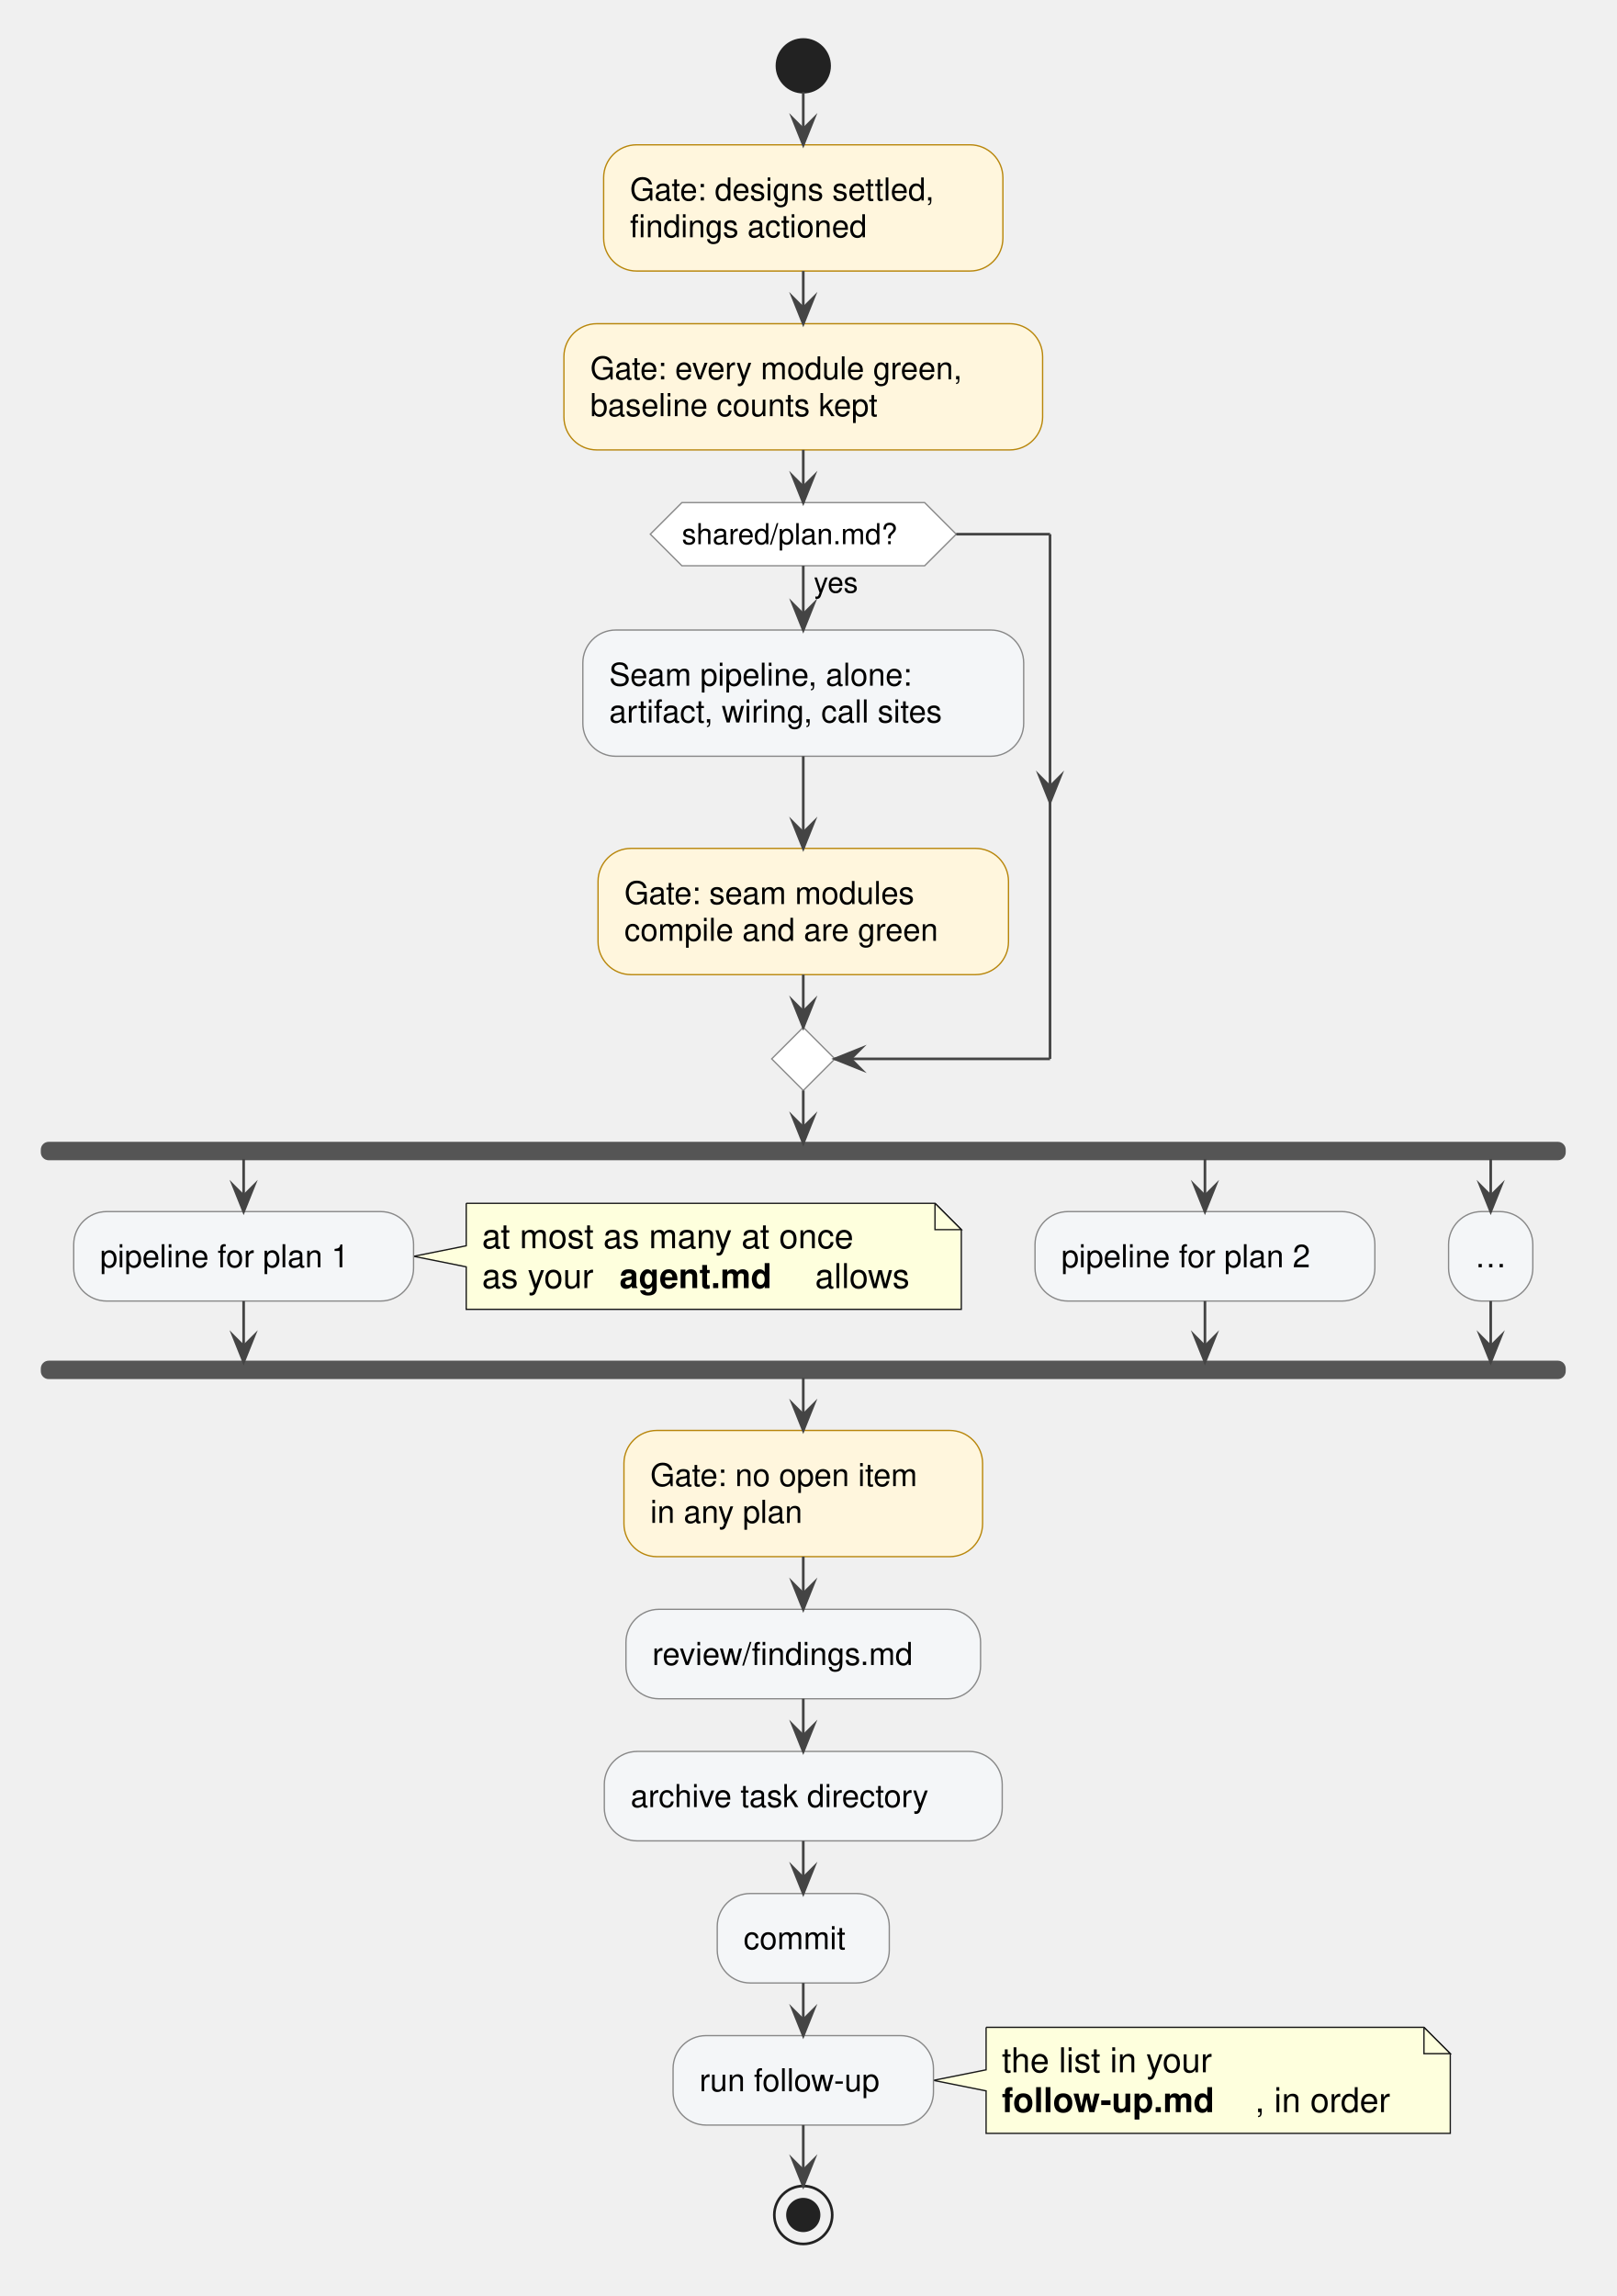
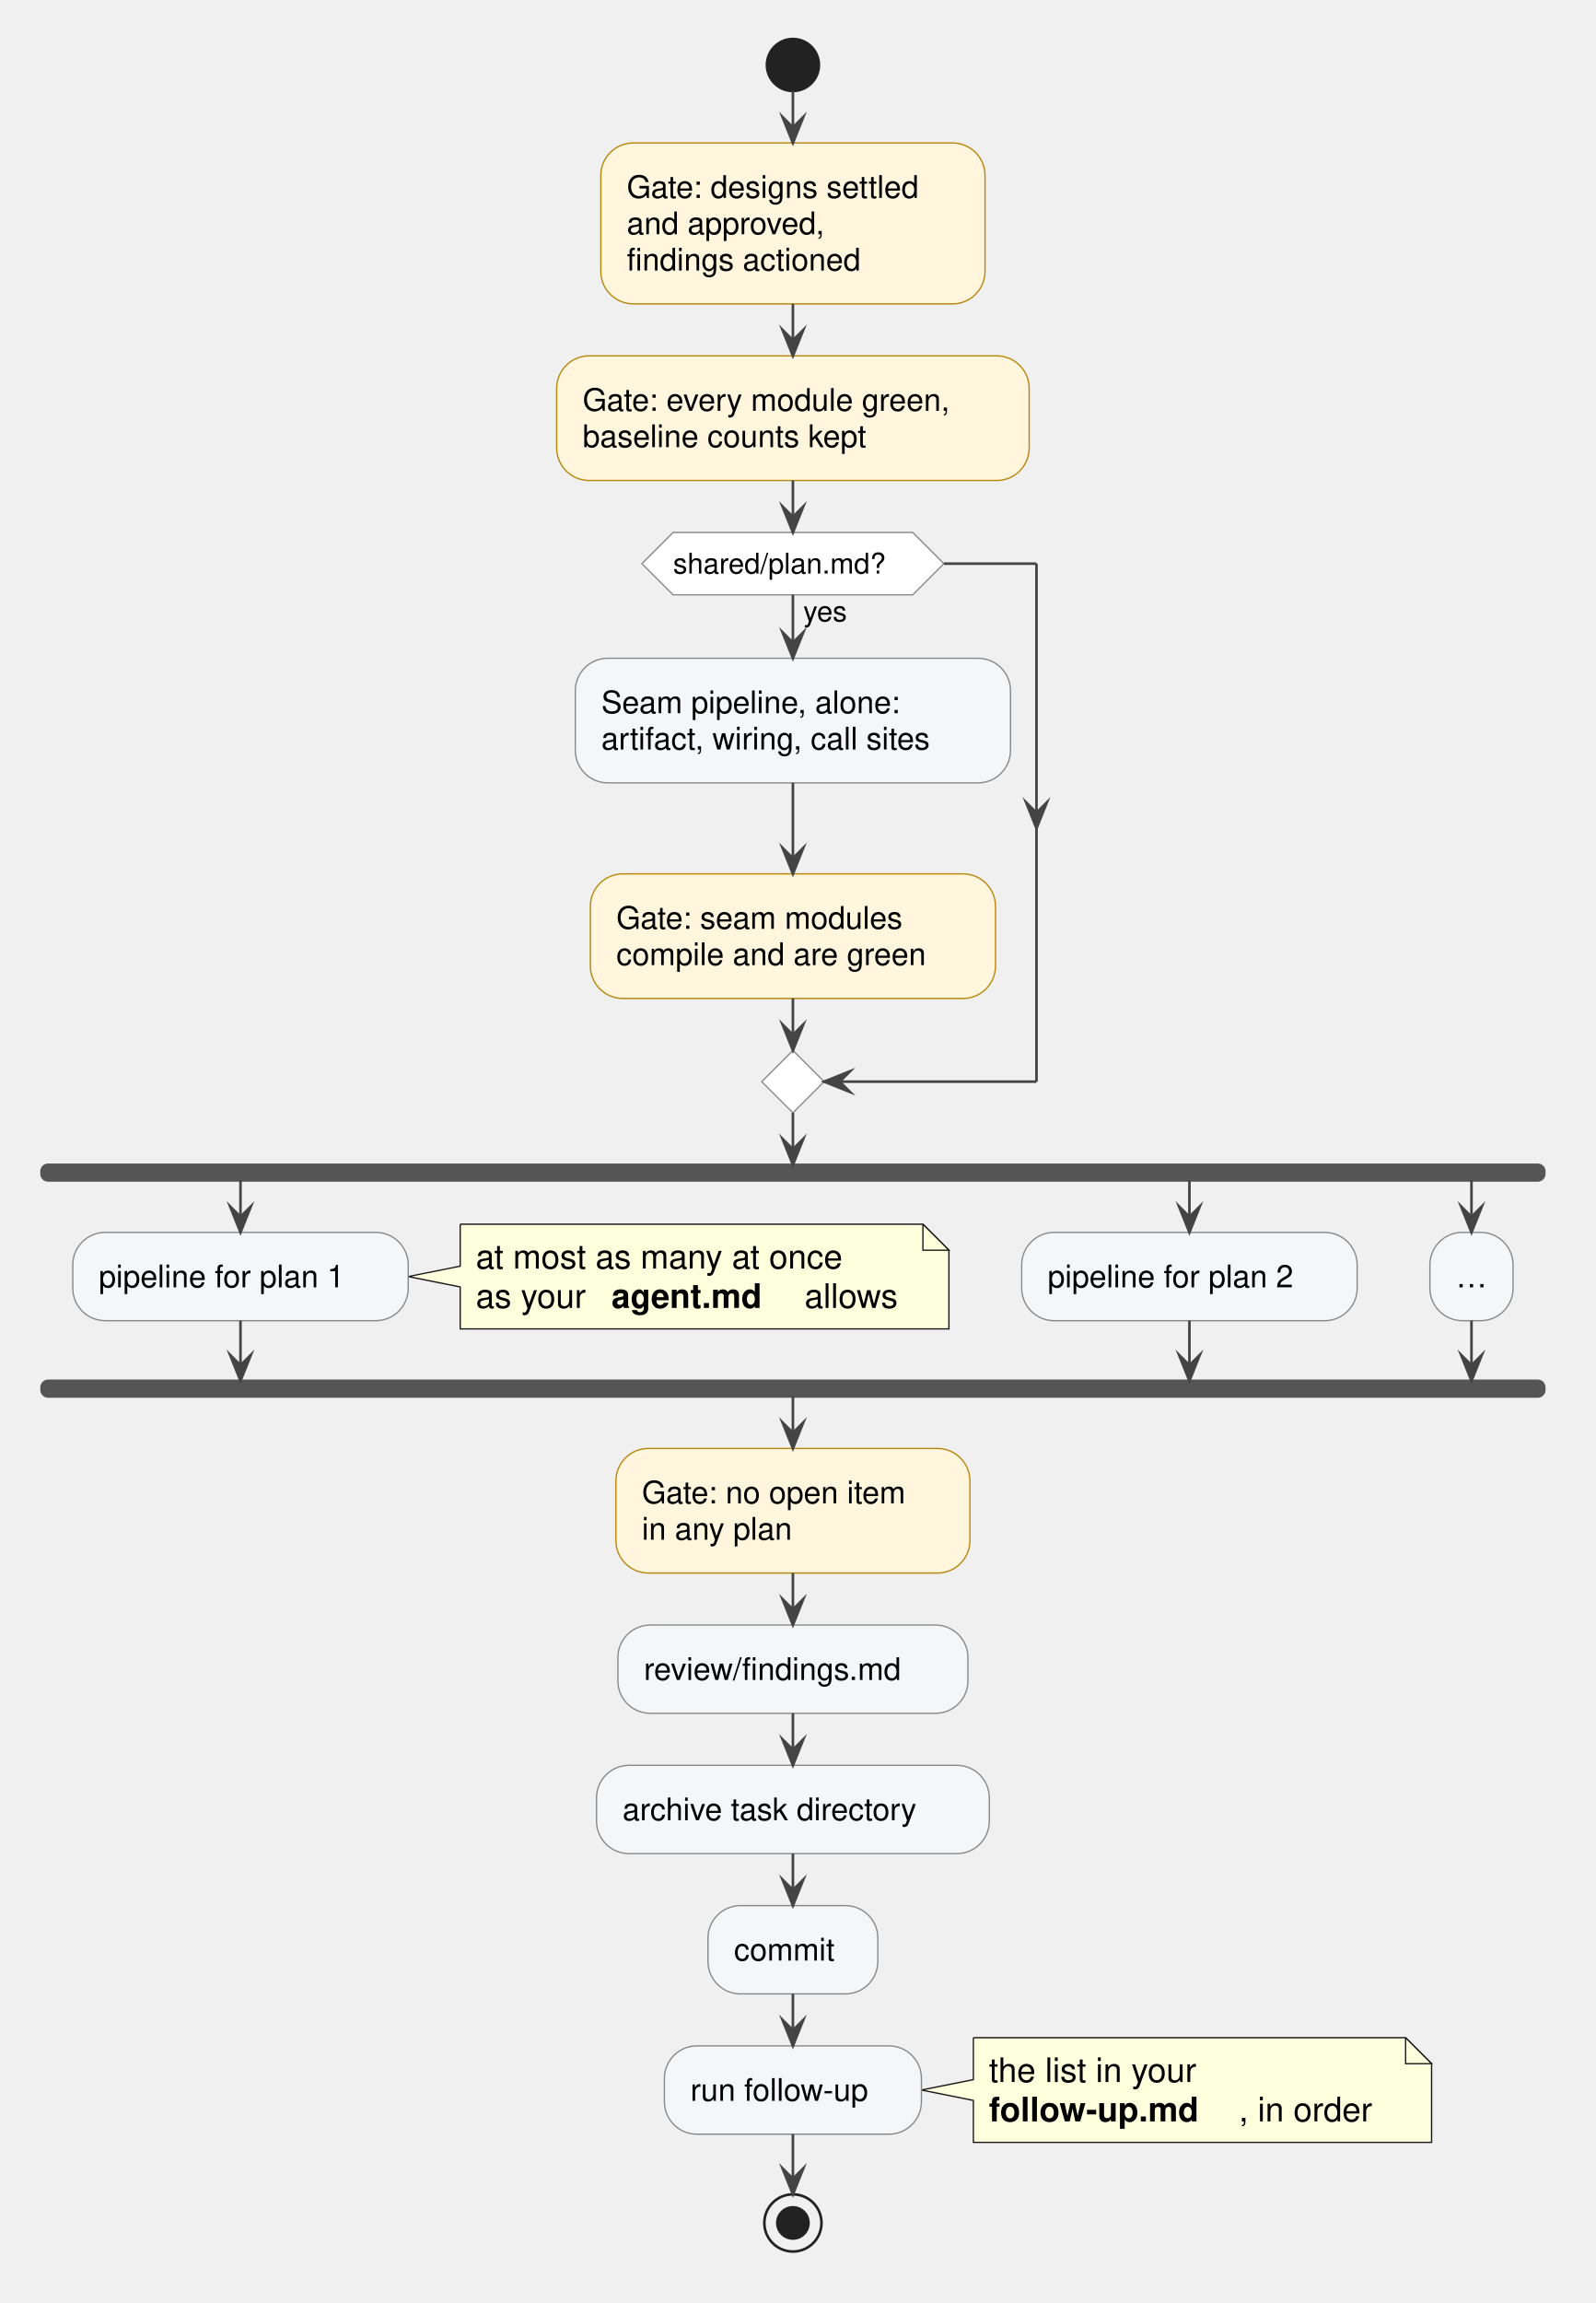
- <svg xmlns="http://www.w3.org/2000/svg" version="1.1" data-diagram-type="ACTIVITY" style="width:614px;height:872px;background:#FFFFFF;" width="614px" height="872px" viewBox="0 0 614 872" zoomAndPan="magnify" preserveAspectRatio="none" contentStyleType="text/css">
+ <svg xmlns="http://www.w3.org/2000/svg" version="1.1" data-diagram-type="ACTIVITY" style="width:614px;height:886px;background:#FFFFFF;" width="614px" height="886px" viewBox="0 0 614 886" zoomAndPan="magnify" preserveAspectRatio="none" contentStyleType="text/css">
  <defs />
  <g font-family="sans-serif" lengthAdjust="spacing">
    <ellipse cx="305.131" cy="25" rx="10" ry="10" fill="#222" style="stroke:#222;stroke-width:1;" />
-     <rect x="229.298" y="55" width="151.666" height="47.938" fill="#FFF6DD" style="stroke:#B8860B;stroke-width:0.5;" rx="12.5" ry="12.5" />
-     <text x="239.298" y="76.139" fill="#000" font-size="12" textLength="131.666" font-family="Helvetica">Gate: designs settled,</text>
-     <text x="239.298" y="90.107" fill="#000" font-size="12" textLength="103.342" font-family="Helvetica">findings actioned</text>
-     <rect x="214.213" y="122.938" width="181.836" height="47.938" fill="#FFF6DD" style="stroke:#B8860B;stroke-width:0.5;" rx="12.5" ry="12.5" />
-     <text x="224.213" y="144.076" fill="#000" font-size="12" textLength="161.836" font-family="Helvetica">Gate: every module green,</text>
-     <text x="224.213" y="158.045" fill="#000" font-size="12" textLength="124.652" font-family="Helvetica">baseline counts kept</text>
-     <rect x="221.399" y="239.277" width="167.463" height="47.938" fill="#F4F6F8" style="stroke:#888;stroke-width:0.5;" rx="12.5" ry="12.5" />
-     <text x="231.399" y="260.416" fill="#000" font-size="12" textLength="130.154" font-family="Helvetica">Seam pipeline, alone:</text>
-     <text x="231.399" y="274.385" fill="#000" font-size="12" textLength="147.463" font-family="Helvetica">artifact, wiring, call sites</text>
-     <rect x="227.177" y="322.215" width="155.908" height="47.938" fill="#FFF6DD" style="stroke:#B8860B;stroke-width:0.5;" rx="12.5" ry="12.5" />
-     <text x="237.177" y="343.354" fill="#000" font-size="12" textLength="124.313" font-family="Helvetica">Gate: seam modules</text>
-     <text x="237.177" y="357.322" fill="#000" font-size="12" textLength="135.908" font-family="Helvetica">compile and are green</text>
-     <polygon points="259.028,190.875,351.234,190.875,363.234,202.875,351.234,214.875,259.028,214.875,247.028,202.875,259.028,190.875" fill="#FFF" style="stroke:#888;stroke-width:0.5;stroke-linejoin:miter;stroke-miterlimit:10;" />
-     <text x="309.131" y="225.085" fill="#000" font-size="11" textLength="19.008" font-family="Helvetica">yes</text>
-     <text x="259.028" y="206.683" fill="#000" font-size="11" textLength="92.206" font-family="Helvetica">shared/plan.md?</text>
-     <polygon points="305.131,390.152,317.131,402.152,305.131,414.152,293.131,402.152,305.131,390.152" fill="#FFF" style="stroke:#888;stroke-width:0.5;stroke-linejoin:miter;stroke-miterlimit:10;" />
-     <rect x="16" y="434.152" width="578.262" height="6" fill="#555" style="stroke:#555;stroke-width:1;" rx="2.5" ry="2.5" />
-     <path d="M177.096,457.004 L177.096,473.137 L157.096,477.137 L177.096,481.137 L177.096,497.27 A0,0 0 0 0 177.096,497.27 L365.166,497.27 A0,0 0 0 0 365.166,497.27 L365.166,467.004 L355.166,457.004 L177.096,457.004 A0,0 0 0 0 177.096,457.004" style="stroke:#181818;stroke-width:0.5;" fill="#FEFFDD" />
-     <path d="M355.166,457.004 L355.166,467.004 L365.166,467.004 L355.166,457.004" style="stroke:#181818;stroke-width:0.5;" fill="#FEFFDD" />
-     <text x="183.096" y="474.071" fill="#000" font-size="13" textLength="161.916" font-family="Helvetica">at most as many at once</text>
-     <text x="183.096" y="489.204" fill="#000" font-size="13" textLength="48.103" font-family="Helvetica">as your</text>
-     <text x="235.331" y="489.204" fill="#000" font-size="13" textLength="70.154" font-weight="700" font-family="Helvetica">agent.md</text>
-     <text x="309.617" y="489.204" fill="#000" font-size="13" textLength="40.549" font-family="Helvetica">allows</text>
-     <rect x="28" y="460.152" width="129.096" height="33.969" fill="#F4F6F8" style="stroke:#888;stroke-width:0.5;" rx="12.5" ry="12.5" />
-     <text x="38" y="481.291" fill="#000" font-size="12" textLength="109.096" font-family="Helvetica">pipeline for plan 1</text>
-     <rect x="393.166" y="460.152" width="129.096" height="33.969" fill="#F4F6F8" style="stroke:#888;stroke-width:0.5;" rx="12.5" ry="12.5" />
-     <text x="403.166" y="481.291" fill="#000" font-size="12" textLength="109.096" font-family="Helvetica">pipeline for plan 2</text>
-     <rect x="550.262" y="460.152" width="32" height="33.969" fill="#F4F6F8" style="stroke:#888;stroke-width:0.5;" rx="12.5" ry="12.5" />
-     <text x="560.262" y="481.291" fill="#000" font-size="12" font-family="Helvetica">…</text>
-     <rect x="16" y="517.27" width="578.262" height="6" fill="#555" style="stroke:#555;stroke-width:1;" rx="2.5" ry="2.5" />
-     <rect x="237.015" y="543.27" width="136.232" height="47.938" fill="#FFF6DD" style="stroke:#B8860B;stroke-width:0.5;" rx="12.5" ry="12.5" />
-     <text x="247.015" y="564.408" fill="#000" font-size="12" textLength="116.232" font-family="Helvetica">Gate: no open item</text>
-     <text x="247.015" y="578.377" fill="#000" font-size="12" textLength="66.539" font-family="Helvetica">in any plan</text>
-     <rect x="237.779" y="611.207" width="134.703" height="33.969" fill="#F4F6F8" style="stroke:#888;stroke-width:0.5;" rx="12.5" ry="12.5" />
-     <text x="247.779" y="632.346" fill="#000" font-size="12" textLength="114.703" font-family="Helvetica">review/findings.md</text>
-     <rect x="229.559" y="665.176" width="151.145" height="33.969" fill="#F4F6F8" style="stroke:#888;stroke-width:0.5;" rx="12.5" ry="12.5" />
-     <text x="239.559" y="686.314" fill="#000" font-size="12" textLength="131.145" font-family="Helvetica">archive task directory</text>
-     <rect x="272.452" y="719.145" width="65.357" height="33.969" fill="#F4F6F8" style="stroke:#888;stroke-width:0.5;" rx="12.5" ry="12.5" />
-     <text x="282.452" y="740.283" fill="#000" font-size="12" textLength="45.357" font-family="Helvetica">commit</text>
-     <path d="M374.582,769.965 L374.582,786.098 L354.582,790.098 L374.582,794.098 L374.582,810.23 A0,0 0 0 0 374.582,810.23 L550.909,810.23 A0,0 0 0 0 550.909,810.23 L550.909,779.965 L540.909,769.965 L374.582,769.965 A0,0 0 0 0 374.582,769.965" style="stroke:#181818;stroke-width:0.5;" fill="#FEFFDD" />
-     <path d="M540.909,769.965 L540.909,779.965 L550.909,779.965 L540.909,769.965" style="stroke:#181818;stroke-width:0.5;" fill="#FEFFDD" />
-     <text x="380.582" y="787.032" fill="#000" font-size="13" textLength="93.907" font-family="Helvetica">the list in your</text>
-     <text x="380.582" y="802.165" fill="#000" font-size="13" textLength="96.186" font-weight="700" font-family="Helvetica">follow-up.md</text>
-     <text x="476.768" y="802.165" fill="#000" font-size="13" textLength="59.141" font-family="Helvetica">, in order</text>
-     <rect x="255.68" y="773.113" width="98.902" height="33.969" fill="#F4F6F8" style="stroke:#888;stroke-width:0.5;" rx="12.5" ry="12.5" />
-     <text x="265.68" y="794.252" fill="#000" font-size="12" textLength="78.902" font-family="Helvetica">run follow-up</text>
-     <ellipse cx="305.131" cy="841.23" rx="11" ry="11" fill="none" style="stroke:#222;stroke-width:1;" />
-     <ellipse cx="305.131" cy="841.23" rx="6" ry="6" fill="#222" style="stroke:#222;stroke-width:1;" />
+     <rect x="231.205" y="55" width="147.852" height="61.906" fill="#FFF6DD" style="stroke:#B8860B;stroke-width:0.5;" rx="12.5" ry="12.5" />
+     <text x="241.205" y="76.139" fill="#000" font-size="12" textLength="127.852" font-family="Helvetica">Gate: designs settled</text>
+     <text x="241.205" y="90.107" fill="#000" font-size="12" textLength="87.17" font-family="Helvetica">and approved,</text>
+     <text x="241.205" y="104.076" fill="#000" font-size="12" textLength="103.342" font-family="Helvetica">findings actioned</text>
+     <rect x="214.213" y="136.906" width="181.836" height="47.938" fill="#FFF6DD" style="stroke:#B8860B;stroke-width:0.5;" rx="12.5" ry="12.5" />
+     <text x="224.213" y="158.045" fill="#000" font-size="12" textLength="161.836" font-family="Helvetica">Gate: every module green,</text>
+     <text x="224.213" y="172.014" fill="#000" font-size="12" textLength="124.652" font-family="Helvetica">baseline counts kept</text>
+     <rect x="221.399" y="253.246" width="167.463" height="47.938" fill="#F4F6F8" style="stroke:#888;stroke-width:0.5;" rx="12.5" ry="12.5" />
+     <text x="231.399" y="274.385" fill="#000" font-size="12" textLength="130.154" font-family="Helvetica">Seam pipeline, alone:</text>
+     <text x="231.399" y="288.354" fill="#000" font-size="12" textLength="147.463" font-family="Helvetica">artifact, wiring, call sites</text>
+     <rect x="227.177" y="336.184" width="155.908" height="47.938" fill="#FFF6DD" style="stroke:#B8860B;stroke-width:0.5;" rx="12.5" ry="12.5" />
+     <text x="237.177" y="357.322" fill="#000" font-size="12" textLength="124.313" font-family="Helvetica">Gate: seam modules</text>
+     <text x="237.177" y="371.291" fill="#000" font-size="12" textLength="135.908" font-family="Helvetica">compile and are green</text>
+     <polygon points="259.028,204.844,351.234,204.844,363.234,216.844,351.234,228.844,259.028,228.844,247.028,216.844,259.028,204.844" fill="#FFF" style="stroke:#888;stroke-width:0.5;stroke-linejoin:miter;stroke-miterlimit:10;" />
+     <text x="309.131" y="239.054" fill="#000" font-size="11" textLength="19.008" font-family="Helvetica">yes</text>
+     <text x="259.028" y="220.652" fill="#000" font-size="11" textLength="92.206" font-family="Helvetica">shared/plan.md?</text>
+     <polygon points="305.131,404.121,317.131,416.121,305.131,428.121,293.131,416.121,305.131,404.121" fill="#FFF" style="stroke:#888;stroke-width:0.5;stroke-linejoin:miter;stroke-miterlimit:10;" />
+     <rect x="16" y="448.121" width="578.262" height="6" fill="#555" style="stroke:#555;stroke-width:1;" rx="2.5" ry="2.5" />
+     <path d="M177.096,470.973 L177.096,487.105 L157.096,491.105 L177.096,495.105 L177.096,511.238 A0,0 0 0 0 177.096,511.238 L365.166,511.238 A0,0 0 0 0 365.166,511.238 L365.166,480.973 L355.166,470.973 L177.096,470.973 A0,0 0 0 0 177.096,470.973" style="stroke:#181818;stroke-width:0.5;" fill="#FEFFDD" />
+     <path d="M355.166,470.973 L355.166,480.973 L365.166,480.973 L355.166,470.973" style="stroke:#181818;stroke-width:0.5;" fill="#FEFFDD" />
+     <text x="183.096" y="488.04" fill="#000" font-size="13" textLength="161.916" font-family="Helvetica">at most as many at once</text>
+     <text x="183.096" y="503.172" fill="#000" font-size="13" textLength="48.103" font-family="Helvetica">as your</text>
+     <text x="235.331" y="503.172" fill="#000" font-size="13" textLength="70.154" font-weight="700" font-family="Helvetica">agent.md</text>
+     <text x="309.617" y="503.172" fill="#000" font-size="13" textLength="40.549" font-family="Helvetica">allows</text>
+     <rect x="28" y="474.121" width="129.096" height="33.969" fill="#F4F6F8" style="stroke:#888;stroke-width:0.5;" rx="12.5" ry="12.5" />
+     <text x="38" y="495.26" fill="#000" font-size="12" textLength="109.096" font-family="Helvetica">pipeline for plan 1</text>
+     <rect x="393.166" y="474.121" width="129.096" height="33.969" fill="#F4F6F8" style="stroke:#888;stroke-width:0.5;" rx="12.5" ry="12.5" />
+     <text x="403.166" y="495.26" fill="#000" font-size="12" textLength="109.096" font-family="Helvetica">pipeline for plan 2</text>
+     <rect x="550.262" y="474.121" width="32" height="33.969" fill="#F4F6F8" style="stroke:#888;stroke-width:0.5;" rx="12.5" ry="12.5" />
+     <text x="560.262" y="495.26" fill="#000" font-size="12" font-family="Helvetica">…</text>
+     <rect x="16" y="531.238" width="578.262" height="6" fill="#555" style="stroke:#555;stroke-width:1;" rx="2.5" ry="2.5" />
+     <rect x="237.015" y="557.238" width="136.232" height="47.938" fill="#FFF6DD" style="stroke:#B8860B;stroke-width:0.5;" rx="12.5" ry="12.5" />
+     <text x="247.015" y="578.377" fill="#000" font-size="12" textLength="116.232" font-family="Helvetica">Gate: no open item</text>
+     <text x="247.015" y="592.346" fill="#000" font-size="12" textLength="66.539" font-family="Helvetica">in any plan</text>
+     <rect x="237.779" y="625.176" width="134.703" height="33.969" fill="#F4F6F8" style="stroke:#888;stroke-width:0.5;" rx="12.5" ry="12.5" />
+     <text x="247.779" y="646.314" fill="#000" font-size="12" textLength="114.703" font-family="Helvetica">review/findings.md</text>
+     <rect x="229.559" y="679.145" width="151.145" height="33.969" fill="#F4F6F8" style="stroke:#888;stroke-width:0.5;" rx="12.5" ry="12.5" />
+     <text x="239.559" y="700.283" fill="#000" font-size="12" textLength="131.145" font-family="Helvetica">archive task directory</text>
+     <rect x="272.452" y="733.113" width="65.357" height="33.969" fill="#F4F6F8" style="stroke:#888;stroke-width:0.5;" rx="12.5" ry="12.5" />
+     <text x="282.452" y="754.252" fill="#000" font-size="12" textLength="45.357" font-family="Helvetica">commit</text>
+     <path d="M374.582,783.934 L374.582,800.066 L354.582,804.066 L374.582,808.066 L374.582,824.199 A0,0 0 0 0 374.582,824.199 L550.909,824.199 A0,0 0 0 0 550.909,824.199 L550.909,793.934 L540.909,783.934 L374.582,783.934 A0,0 0 0 0 374.582,783.934" style="stroke:#181818;stroke-width:0.5;" fill="#FEFFDD" />
+     <path d="M540.909,783.934 L540.909,793.934 L550.909,793.934 L540.909,783.934" style="stroke:#181818;stroke-width:0.5;" fill="#FEFFDD" />
+     <text x="380.582" y="801" fill="#000" font-size="13" textLength="93.907" font-family="Helvetica">the list in your</text>
+     <text x="380.582" y="816.133" fill="#000" font-size="13" textLength="96.186" font-weight="700" font-family="Helvetica">follow-up.md</text>
+     <text x="476.768" y="816.133" fill="#000" font-size="13" textLength="59.141" font-family="Helvetica">, in order</text>
+     <rect x="255.68" y="787.082" width="98.902" height="33.969" fill="#F4F6F8" style="stroke:#888;stroke-width:0.5;" rx="12.5" ry="12.5" />
+     <text x="265.68" y="808.221" fill="#000" font-size="12" textLength="78.902" font-family="Helvetica">run follow-up</text>
+     <ellipse cx="305.131" cy="855.199" rx="11" ry="11" fill="none" style="stroke:#222;stroke-width:1;" />
+     <ellipse cx="305.131" cy="855.199" rx="6" ry="6" fill="#222" style="stroke:#222;stroke-width:1;" />
    <line x1="305.131" y1="35" x2="305.131" y2="55" style="stroke:#444;stroke-width:1;" />
    <polygon points="301.131,45,305.131,55,309.131,45,305.131,49" fill="#444" style="stroke:#444;stroke-width:1;stroke-linejoin:miter;stroke-miterlimit:10;" />
-     <line x1="305.131" y1="102.938" x2="305.131" y2="122.938" style="stroke:#444;stroke-width:1;" />
-     <polygon points="301.131,112.938,305.131,122.938,309.131,112.938,305.131,116.938" fill="#444" style="stroke:#444;stroke-width:1;stroke-linejoin:miter;stroke-miterlimit:10;" />
-     <line x1="305.131" y1="287.215" x2="305.131" y2="322.215" style="stroke:#444;stroke-width:1;" />
-     <polygon points="301.131,312.215,305.131,322.215,309.131,312.215,305.131,316.215" fill="#444" style="stroke:#444;stroke-width:1;stroke-linejoin:miter;stroke-miterlimit:10;" />
-     <line x1="305.131" y1="214.875" x2="305.131" y2="239.277" style="stroke:#444;stroke-width:1;" />
-     <polygon points="301.131,229.277,305.131,239.277,309.131,229.277,305.131,233.277" fill="#444" style="stroke:#444;stroke-width:1;stroke-linejoin:miter;stroke-miterlimit:10;" />
-     <line x1="363.234" y1="202.875" x2="398.862" y2="202.875" style="stroke:#444;stroke-width:1;" />
-     <polygon points="394.862,294.715,398.862,304.715,402.862,294.715,398.862,298.715" fill="#444" style="stroke:#444;stroke-width:1;stroke-linejoin:miter;stroke-miterlimit:10;" />
-     <line x1="398.862" y1="202.875" x2="398.862" y2="402.152" style="stroke:#444;stroke-width:1;" />
-     <line x1="398.862" y1="402.152" x2="317.131" y2="402.152" style="stroke:#444;stroke-width:1;" />
-     <polygon points="327.131,398.152,317.131,402.152,327.131,406.152,323.131,402.152" fill="#444" style="stroke:#444;stroke-width:1;stroke-linejoin:miter;stroke-miterlimit:10;" />
-     <line x1="305.131" y1="370.152" x2="305.131" y2="390.152" style="stroke:#444;stroke-width:1;" />
-     <polygon points="301.131,380.152,305.131,390.152,309.131,380.152,305.131,384.152" fill="#444" style="stroke:#444;stroke-width:1;stroke-linejoin:miter;stroke-miterlimit:10;" />
-     <line x1="305.131" y1="170.875" x2="305.131" y2="190.875" style="stroke:#444;stroke-width:1;" />
-     <polygon points="301.131,180.875,305.131,190.875,309.131,180.875,305.131,184.875" fill="#444" style="stroke:#444;stroke-width:1;stroke-linejoin:miter;stroke-miterlimit:10;" />
-     <line x1="92.548" y1="440.152" x2="92.548" y2="460.152" style="stroke:#444;stroke-width:1;" />
-     <polygon points="88.548,450.152,92.548,460.152,96.548,450.152,92.548,454.152" fill="#444" style="stroke:#444;stroke-width:1;stroke-linejoin:miter;stroke-miterlimit:10;" />
-     <line x1="457.714" y1="440.152" x2="457.714" y2="460.152" style="stroke:#444;stroke-width:1;" />
-     <polygon points="453.714,450.152,457.714,460.152,461.714,450.152,457.714,454.152" fill="#444" style="stroke:#444;stroke-width:1;stroke-linejoin:miter;stroke-miterlimit:10;" />
-     <line x1="566.262" y1="440.152" x2="566.262" y2="460.152" style="stroke:#444;stroke-width:1;" />
-     <polygon points="562.262,450.152,566.262,460.152,570.262,450.152,566.262,454.152" fill="#444" style="stroke:#444;stroke-width:1;stroke-linejoin:miter;stroke-miterlimit:10;" />
-     <line x1="92.548" y1="494.121" x2="92.548" y2="517.27" style="stroke:#444;stroke-width:1;" />
-     <polygon points="88.548,507.27,92.548,517.27,96.548,507.27,92.548,511.27" fill="#444" style="stroke:#444;stroke-width:1;stroke-linejoin:miter;stroke-miterlimit:10;" />
-     <line x1="457.714" y1="494.121" x2="457.714" y2="517.27" style="stroke:#444;stroke-width:1;" />
-     <polygon points="453.714,507.27,457.714,517.27,461.714,507.27,457.714,511.27" fill="#444" style="stroke:#444;stroke-width:1;stroke-linejoin:miter;stroke-miterlimit:10;" />
-     <line x1="566.262" y1="494.121" x2="566.262" y2="517.27" style="stroke:#444;stroke-width:1;" />
-     <polygon points="562.262,507.27,566.262,517.27,570.262,507.27,566.262,511.27" fill="#444" style="stroke:#444;stroke-width:1;stroke-linejoin:miter;stroke-miterlimit:10;" />
-     <line x1="305.131" y1="414.152" x2="305.131" y2="434.152" style="stroke:#444;stroke-width:1;" />
-     <polygon points="301.131,424.152,305.131,434.152,309.131,424.152,305.131,428.152" fill="#444" style="stroke:#444;stroke-width:1;stroke-linejoin:miter;stroke-miterlimit:10;" />
-     <line x1="305.131" y1="523.27" x2="305.131" y2="543.27" style="stroke:#444;stroke-width:1;" />
-     <polygon points="301.131,533.27,305.131,543.27,309.131,533.27,305.131,537.27" fill="#444" style="stroke:#444;stroke-width:1;stroke-linejoin:miter;stroke-miterlimit:10;" />
-     <line x1="305.131" y1="591.207" x2="305.131" y2="611.207" style="stroke:#444;stroke-width:1;" />
-     <polygon points="301.131,601.207,305.131,611.207,309.131,601.207,305.131,605.207" fill="#444" style="stroke:#444;stroke-width:1;stroke-linejoin:miter;stroke-miterlimit:10;" />
-     <line x1="305.131" y1="645.176" x2="305.131" y2="665.176" style="stroke:#444;stroke-width:1;" />
-     <polygon points="301.131,655.176,305.131,665.176,309.131,655.176,305.131,659.176" fill="#444" style="stroke:#444;stroke-width:1;stroke-linejoin:miter;stroke-miterlimit:10;" />
-     <line x1="305.131" y1="699.145" x2="305.131" y2="719.145" style="stroke:#444;stroke-width:1;" />
-     <polygon points="301.131,709.145,305.131,719.145,309.131,709.145,305.131,713.145" fill="#444" style="stroke:#444;stroke-width:1;stroke-linejoin:miter;stroke-miterlimit:10;" />
-     <line x1="305.131" y1="753.113" x2="305.131" y2="773.113" style="stroke:#444;stroke-width:1;" />
-     <polygon points="301.131,763.113,305.131,773.113,309.131,763.113,305.131,767.113" fill="#444" style="stroke:#444;stroke-width:1;stroke-linejoin:miter;stroke-miterlimit:10;" />
-     <line x1="305.131" y1="807.082" x2="305.131" y2="830.23" style="stroke:#444;stroke-width:1;" />
-     <polygon points="301.131,820.23,305.131,830.23,309.131,820.23,305.131,824.23" fill="#444" style="stroke:#444;stroke-width:1;stroke-linejoin:miter;stroke-miterlimit:10;" />
+     <line x1="305.131" y1="116.906" x2="305.131" y2="136.906" style="stroke:#444;stroke-width:1;" />
+     <polygon points="301.131,126.906,305.131,136.906,309.131,126.906,305.131,130.906" fill="#444" style="stroke:#444;stroke-width:1;stroke-linejoin:miter;stroke-miterlimit:10;" />
+     <line x1="305.131" y1="301.184" x2="305.131" y2="336.184" style="stroke:#444;stroke-width:1;" />
+     <polygon points="301.131,326.184,305.131,336.184,309.131,326.184,305.131,330.184" fill="#444" style="stroke:#444;stroke-width:1;stroke-linejoin:miter;stroke-miterlimit:10;" />
+     <line x1="305.131" y1="228.844" x2="305.131" y2="253.246" style="stroke:#444;stroke-width:1;" />
+     <polygon points="301.131,243.246,305.131,253.246,309.131,243.246,305.131,247.246" fill="#444" style="stroke:#444;stroke-width:1;stroke-linejoin:miter;stroke-miterlimit:10;" />
+     <line x1="363.234" y1="216.844" x2="398.862" y2="216.844" style="stroke:#444;stroke-width:1;" />
+     <polygon points="394.862,308.684,398.862,318.684,402.862,308.684,398.862,312.684" fill="#444" style="stroke:#444;stroke-width:1;stroke-linejoin:miter;stroke-miterlimit:10;" />
+     <line x1="398.862" y1="216.844" x2="398.862" y2="416.121" style="stroke:#444;stroke-width:1;" />
+     <line x1="398.862" y1="416.121" x2="317.131" y2="416.121" style="stroke:#444;stroke-width:1;" />
+     <polygon points="327.131,412.121,317.131,416.121,327.131,420.121,323.131,416.121" fill="#444" style="stroke:#444;stroke-width:1;stroke-linejoin:miter;stroke-miterlimit:10;" />
+     <line x1="305.131" y1="384.121" x2="305.131" y2="404.121" style="stroke:#444;stroke-width:1;" />
+     <polygon points="301.131,394.121,305.131,404.121,309.131,394.121,305.131,398.121" fill="#444" style="stroke:#444;stroke-width:1;stroke-linejoin:miter;stroke-miterlimit:10;" />
+     <line x1="305.131" y1="184.844" x2="305.131" y2="204.844" style="stroke:#444;stroke-width:1;" />
+     <polygon points="301.131,194.844,305.131,204.844,309.131,194.844,305.131,198.844" fill="#444" style="stroke:#444;stroke-width:1;stroke-linejoin:miter;stroke-miterlimit:10;" />
+     <line x1="92.548" y1="454.121" x2="92.548" y2="474.121" style="stroke:#444;stroke-width:1;" />
+     <polygon points="88.548,464.121,92.548,474.121,96.548,464.121,92.548,468.121" fill="#444" style="stroke:#444;stroke-width:1;stroke-linejoin:miter;stroke-miterlimit:10;" />
+     <line x1="457.714" y1="454.121" x2="457.714" y2="474.121" style="stroke:#444;stroke-width:1;" />
+     <polygon points="453.714,464.121,457.714,474.121,461.714,464.121,457.714,468.121" fill="#444" style="stroke:#444;stroke-width:1;stroke-linejoin:miter;stroke-miterlimit:10;" />
+     <line x1="566.262" y1="454.121" x2="566.262" y2="474.121" style="stroke:#444;stroke-width:1;" />
+     <polygon points="562.262,464.121,566.262,474.121,570.262,464.121,566.262,468.121" fill="#444" style="stroke:#444;stroke-width:1;stroke-linejoin:miter;stroke-miterlimit:10;" />
+     <line x1="92.548" y1="508.09" x2="92.548" y2="531.238" style="stroke:#444;stroke-width:1;" />
+     <polygon points="88.548,521.238,92.548,531.238,96.548,521.238,92.548,525.238" fill="#444" style="stroke:#444;stroke-width:1;stroke-linejoin:miter;stroke-miterlimit:10;" />
+     <line x1="457.714" y1="508.09" x2="457.714" y2="531.238" style="stroke:#444;stroke-width:1;" />
+     <polygon points="453.714,521.238,457.714,531.238,461.714,521.238,457.714,525.238" fill="#444" style="stroke:#444;stroke-width:1;stroke-linejoin:miter;stroke-miterlimit:10;" />
+     <line x1="566.262" y1="508.09" x2="566.262" y2="531.238" style="stroke:#444;stroke-width:1;" />
+     <polygon points="562.262,521.238,566.262,531.238,570.262,521.238,566.262,525.238" fill="#444" style="stroke:#444;stroke-width:1;stroke-linejoin:miter;stroke-miterlimit:10;" />
+     <line x1="305.131" y1="428.121" x2="305.131" y2="448.121" style="stroke:#444;stroke-width:1;" />
+     <polygon points="301.131,438.121,305.131,448.121,309.131,438.121,305.131,442.121" fill="#444" style="stroke:#444;stroke-width:1;stroke-linejoin:miter;stroke-miterlimit:10;" />
+     <line x1="305.131" y1="537.238" x2="305.131" y2="557.238" style="stroke:#444;stroke-width:1;" />
+     <polygon points="301.131,547.238,305.131,557.238,309.131,547.238,305.131,551.238" fill="#444" style="stroke:#444;stroke-width:1;stroke-linejoin:miter;stroke-miterlimit:10;" />
+     <line x1="305.131" y1="605.176" x2="305.131" y2="625.176" style="stroke:#444;stroke-width:1;" />
+     <polygon points="301.131,615.176,305.131,625.176,309.131,615.176,305.131,619.176" fill="#444" style="stroke:#444;stroke-width:1;stroke-linejoin:miter;stroke-miterlimit:10;" />
+     <line x1="305.131" y1="659.145" x2="305.131" y2="679.145" style="stroke:#444;stroke-width:1;" />
+     <polygon points="301.131,669.145,305.131,679.145,309.131,669.145,305.131,673.145" fill="#444" style="stroke:#444;stroke-width:1;stroke-linejoin:miter;stroke-miterlimit:10;" />
+     <line x1="305.131" y1="713.113" x2="305.131" y2="733.113" style="stroke:#444;stroke-width:1;" />
+     <polygon points="301.131,723.113,305.131,733.113,309.131,723.113,305.131,727.113" fill="#444" style="stroke:#444;stroke-width:1;stroke-linejoin:miter;stroke-miterlimit:10;" />
+     <line x1="305.131" y1="767.082" x2="305.131" y2="787.082" style="stroke:#444;stroke-width:1;" />
+     <polygon points="301.131,777.082,305.131,787.082,309.131,777.082,305.131,781.082" fill="#444" style="stroke:#444;stroke-width:1;stroke-linejoin:miter;stroke-miterlimit:10;" />
+     <line x1="305.131" y1="821.051" x2="305.131" y2="844.199" style="stroke:#444;stroke-width:1;" />
+     <polygon points="301.131,834.199,305.131,844.199,309.131,834.199,305.131,838.199" fill="#444" style="stroke:#444;stroke-width:1;stroke-linejoin:miter;stroke-miterlimit:10;" />
  </g>
</svg>
